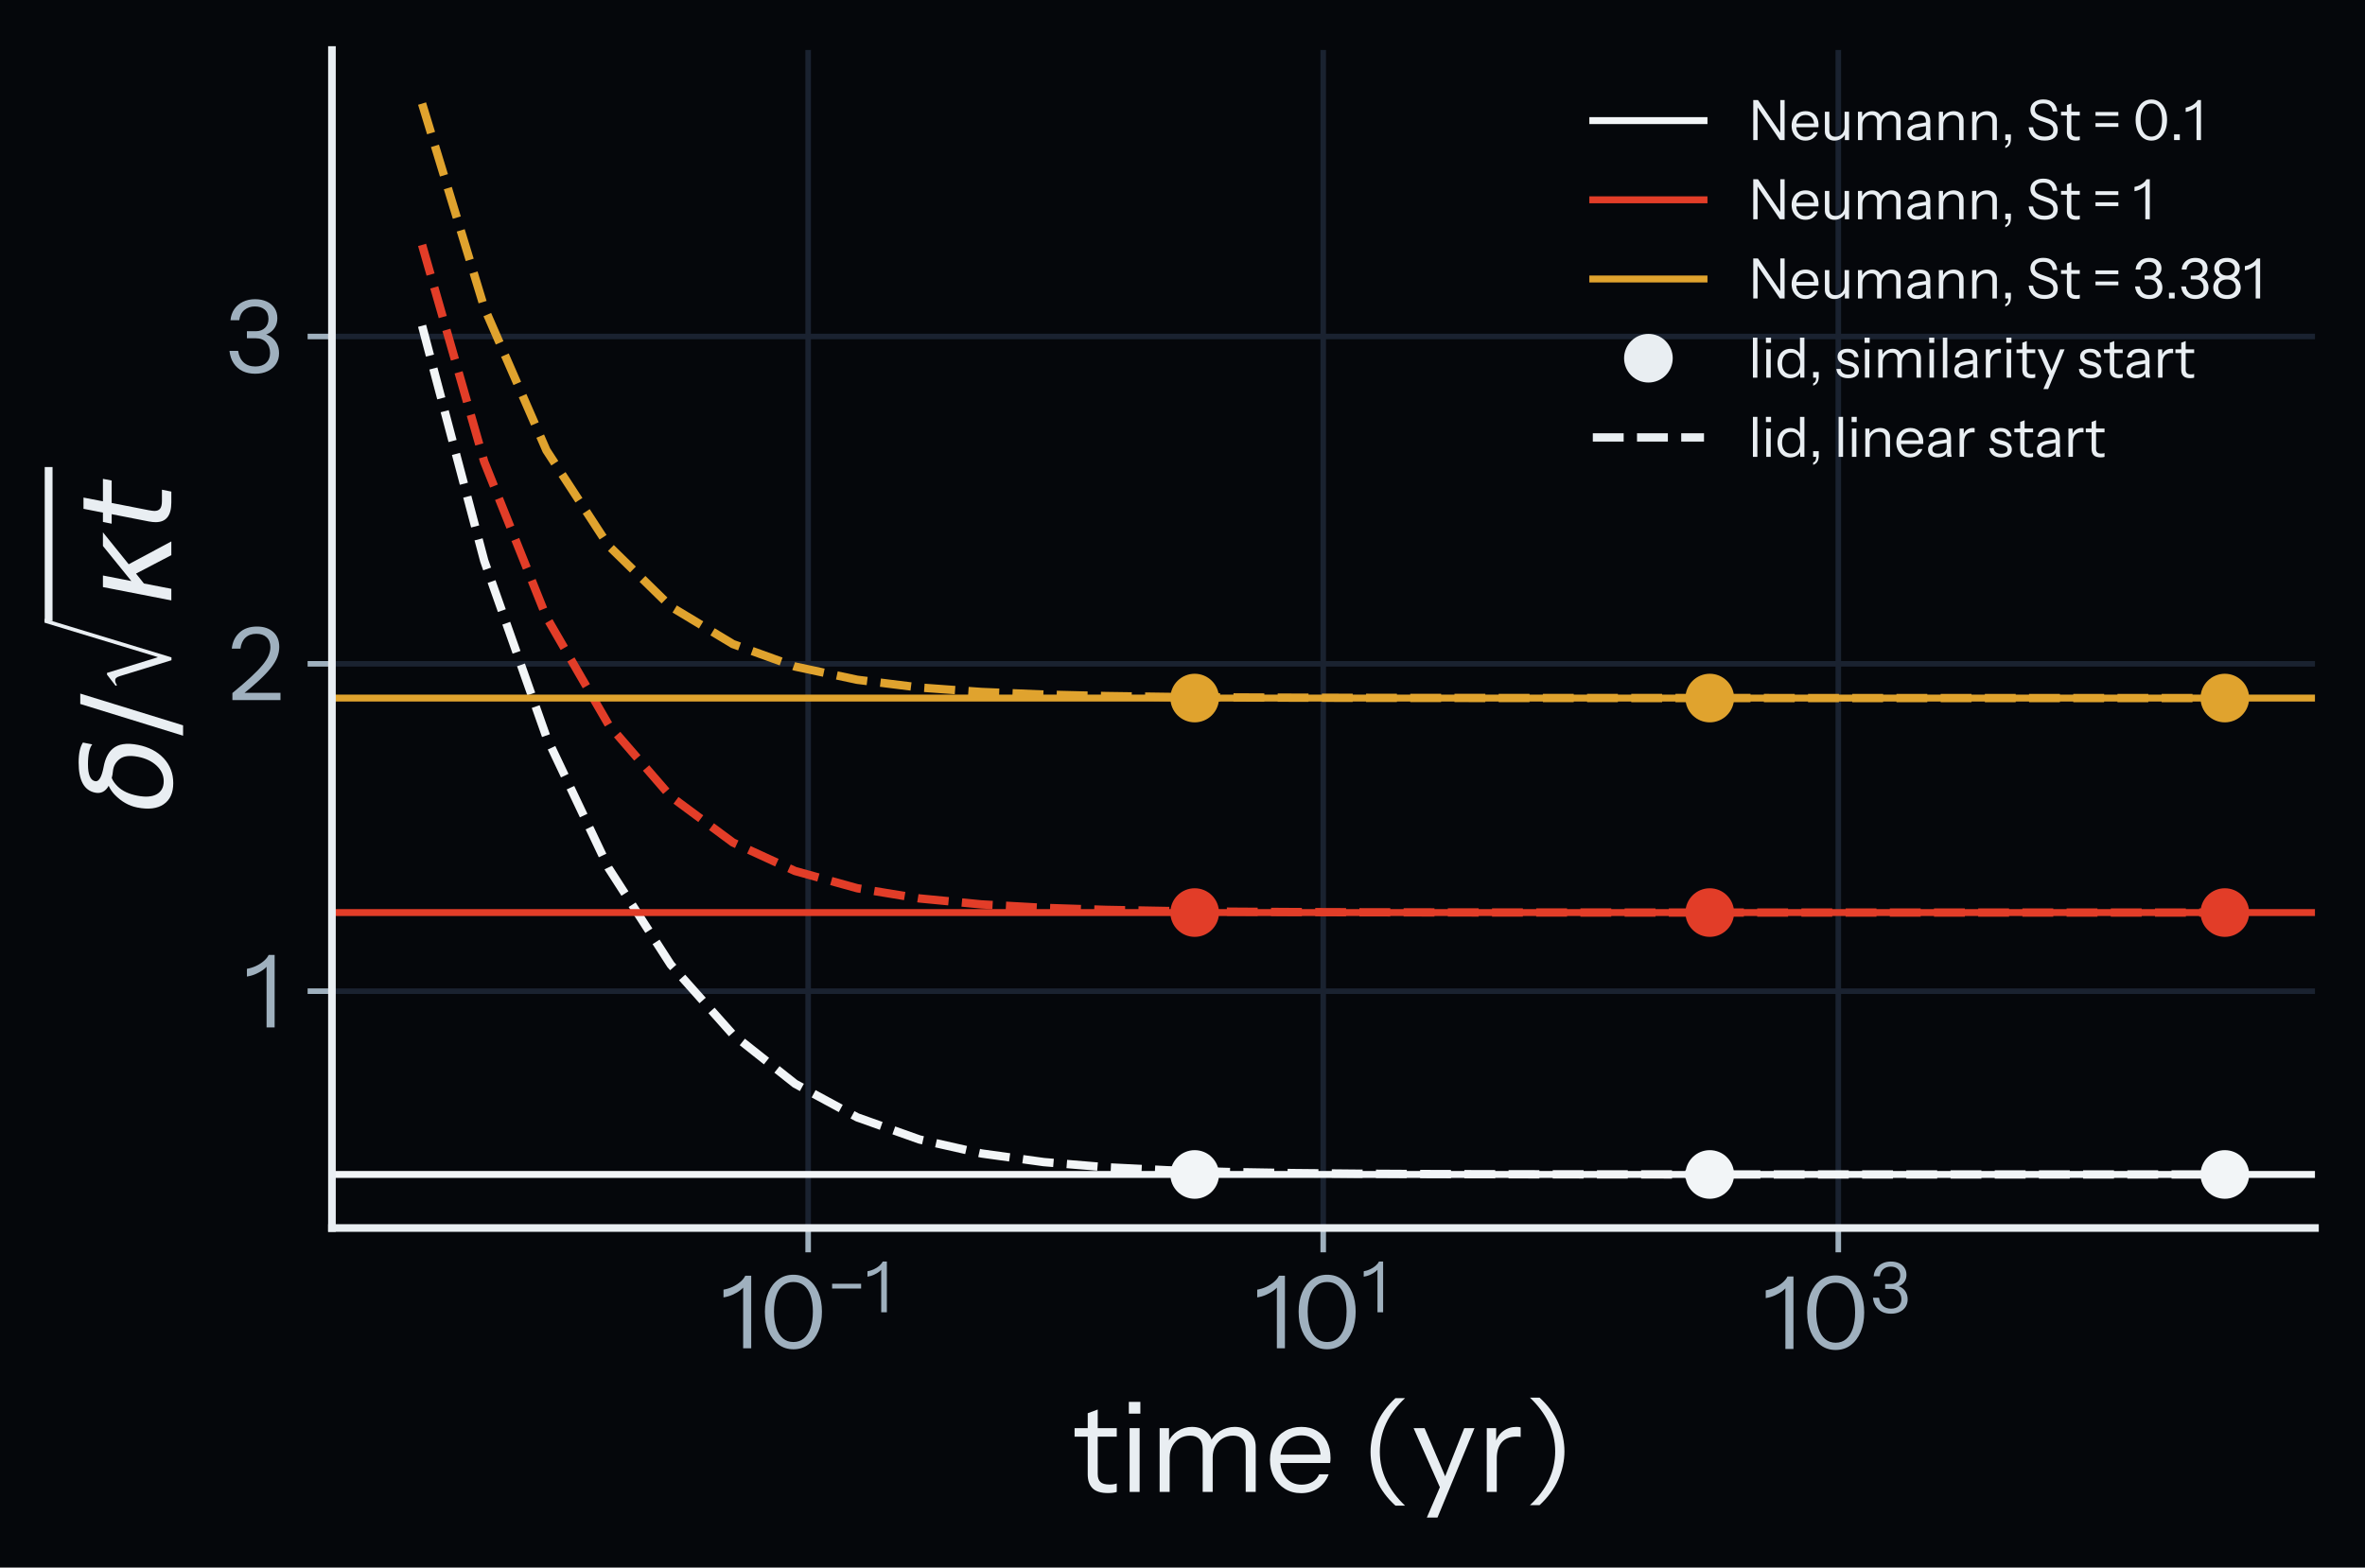
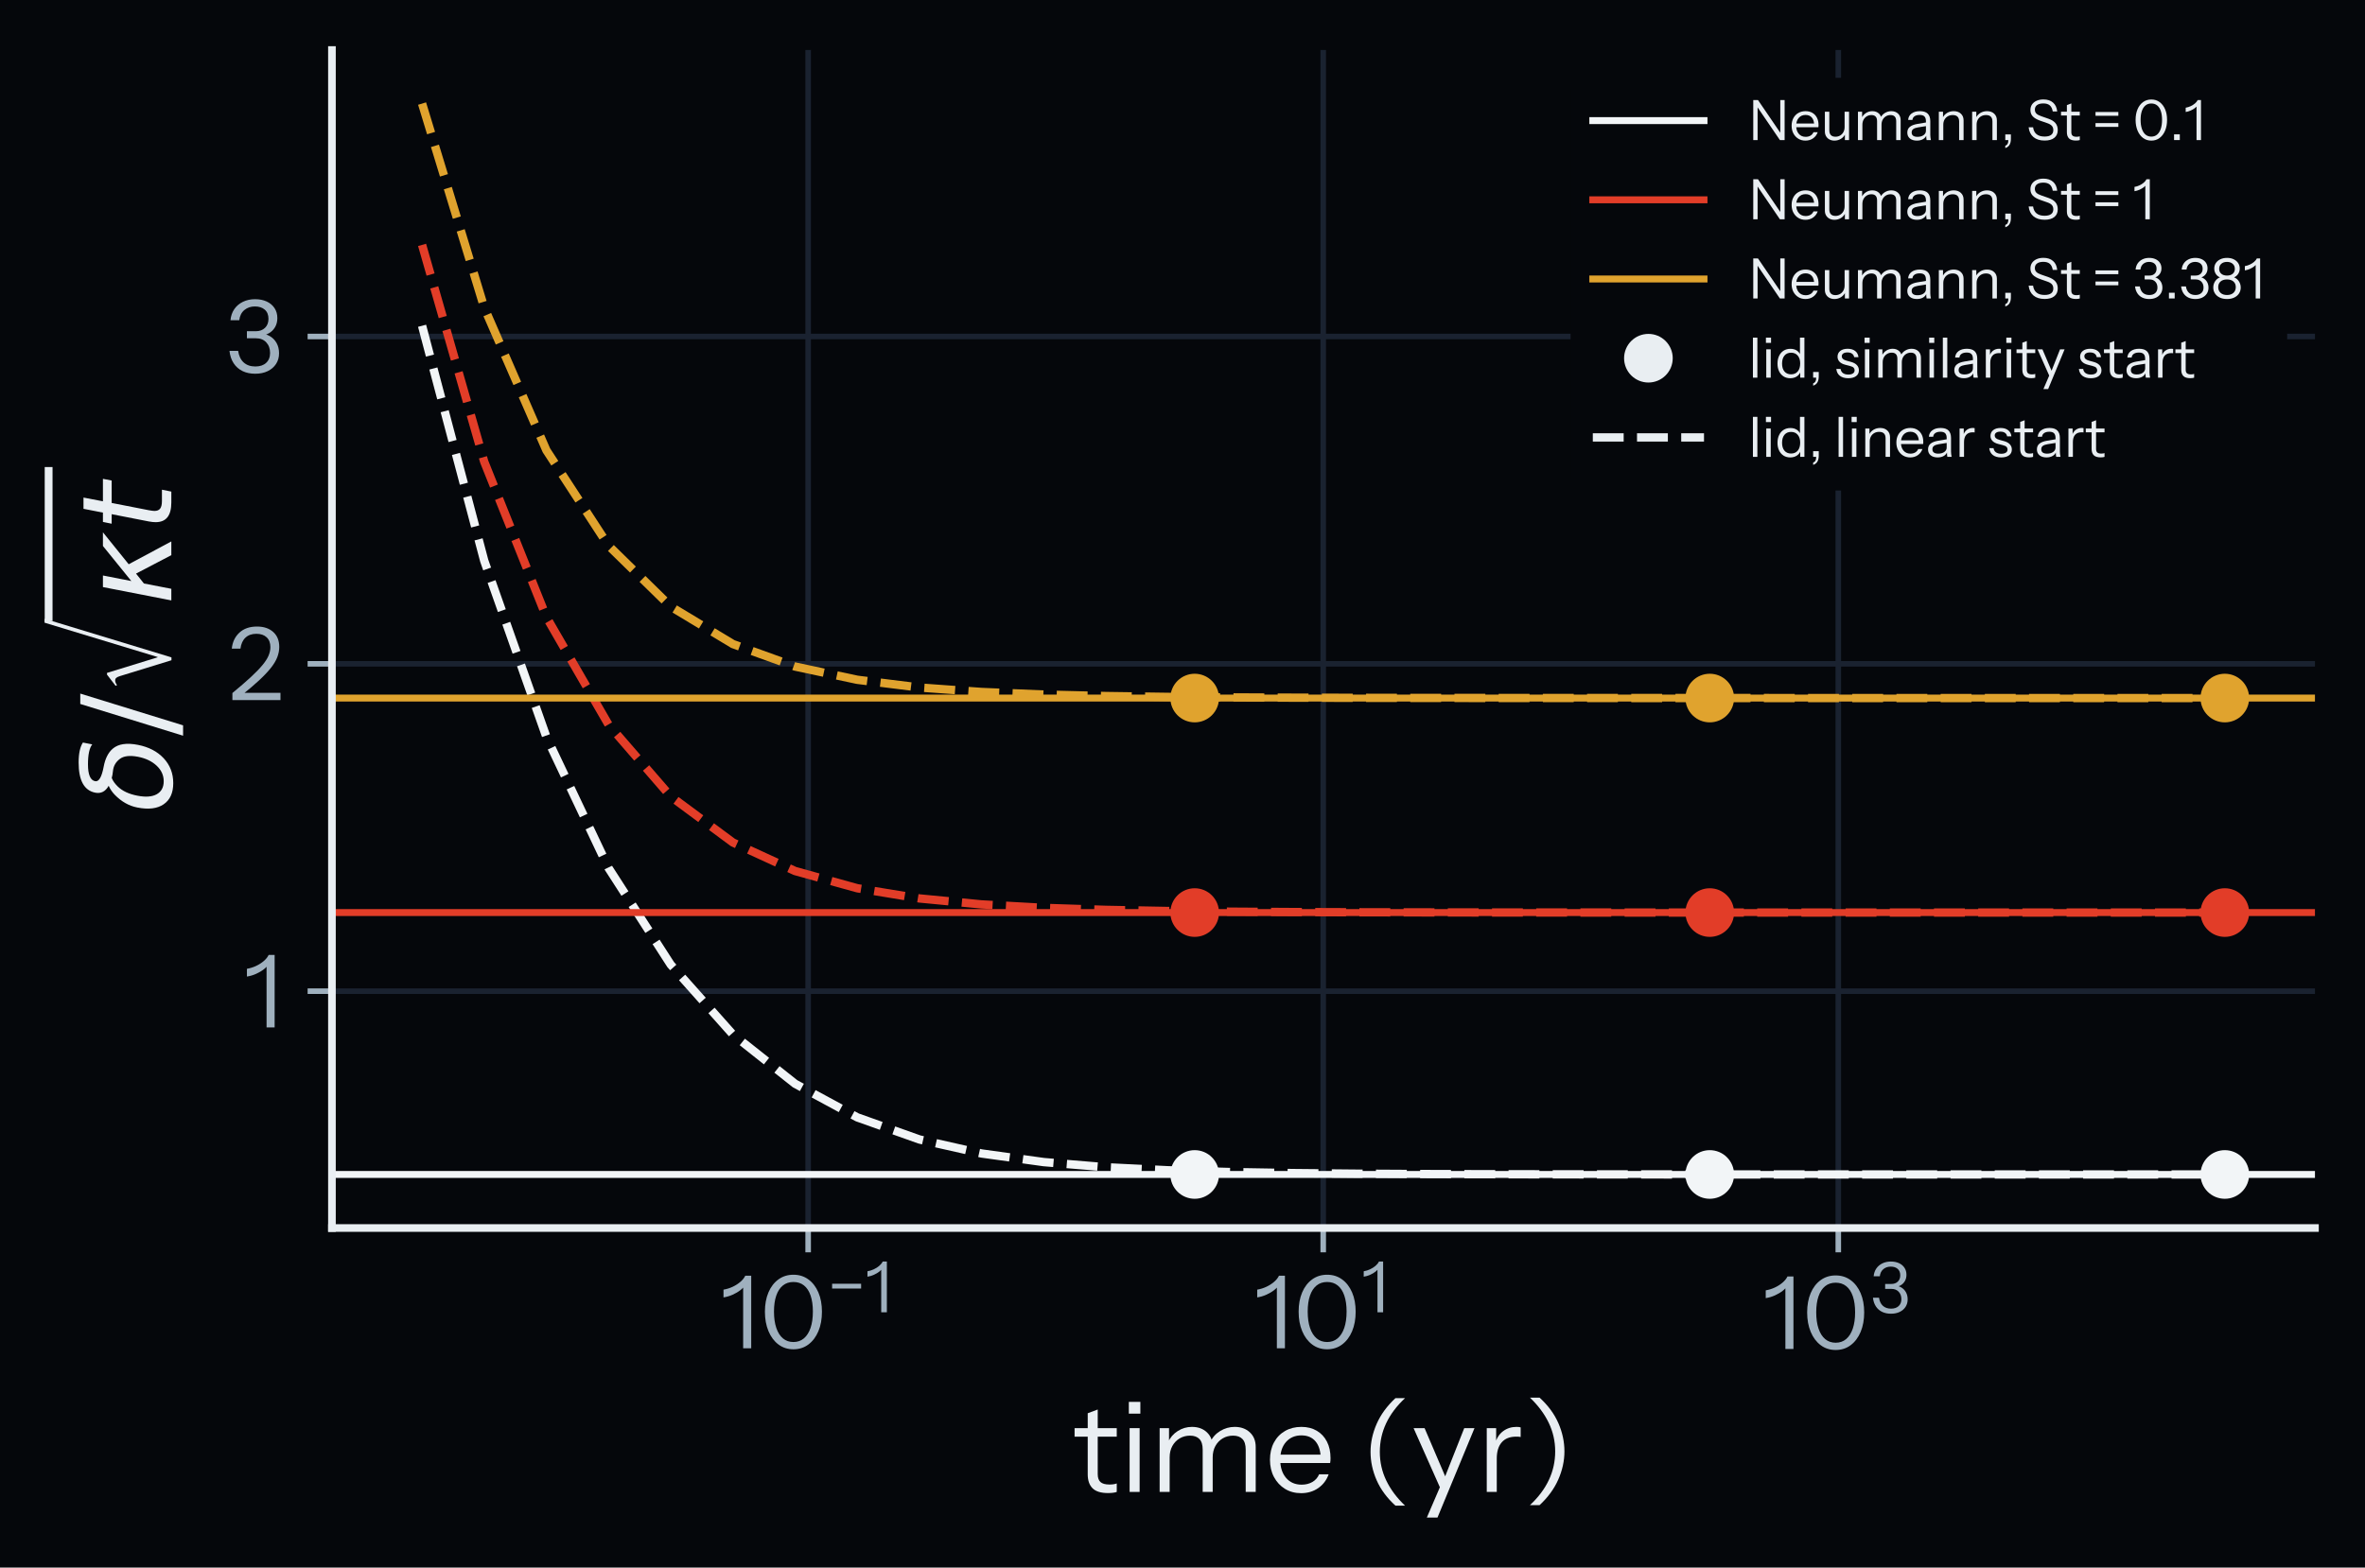
<svg xmlns="http://www.w3.org/2000/svg" xmlns:xlink="http://www.w3.org/1999/xlink" width="340.309pt" height="225.632pt" viewBox="0 0 340.309 225.632" version="1.1">
  <defs>
    <style type="text/css">*{stroke-linejoin: round; stroke-linecap: butt}</style>
  </defs>
  <g id="figure_1">
    <g id="patch_1">
      <path d="M 0 225.632  L 340.309 225.632  L 340.309 0  L 0 0  z " style="fill: #05070b" />
    </g>
    <g id="axes_1">
      <g id="patch_2">
        <path d="M 47.764 176.756  L 333.109 176.756  L 333.109 7.2  L 47.764 7.2  z " style="fill: #05070b" />
      </g>
      <g id="matplotlib.axis_1">
        <g id="xtick_1">
          <g id="line2d_1">
            <path d="M 116.288 176.756  L 116.288 7.2  " clip-path="url(#p8a43dfbdf0)" style="fill: none; stroke: #1a2230; stroke-width: 0.8; stroke-linecap: square" />
          </g>
          <g id="line2d_2">
            <defs>
              <path id="m2e974000b8" d="M 0 0  L 0 3.5  " style="stroke: #9fb0be; stroke-width: 0.8" />
            </defs>
            <g>
              <use xlink:href="#m2e974000b8" x="116.288" y="176.756" style="fill: #9fb0be; stroke: #9fb0be; stroke-width: 0.8" />
            </g>
          </g>
          <g id="text_1">
            <g style="fill: #9fb0be" transform="translate(103.6727 194.1964) scale(0.145 -0.145)">
              <defs>
                <path id="InstrumentSans-Regular-31" d="M 1440 0  L 1440 4083  L 1574 4051  Q 1498 3878 1280 3705  Q 1062 3533 777 3405  Q 493 3277 192 3232  L 192 3725  Q 493 3776 768 3904  Q 1043 4032 1257 4214  Q 1472 4397 1574 4608  L 1952 4608  L 1952 0  L 1440 0  z " transform="scale(0.015625)" />
                <path id="InstrumentSans-Regular-30" d="M 2131 -64  Q 1587 -64 1180 240  Q 774 544 547 1085  Q 320 1626 320 2323  Q 320 3021 544 3549  Q 768 4077 1177 4374  Q 1587 4672 2131 4672  Q 2675 4672 3081 4374  Q 3488 4077 3715 3549  Q 3942 3021 3942 2323  Q 3942 1619 3715 1081  Q 3488 544 3081 240  Q 2675 -64 2131 -64  z M 2131 397  Q 2522 397 2797 630  Q 3072 864 3219 1296  Q 3366 1728 3366 2330  Q 3366 2925 3222 3347  Q 3078 3770 2803 3990  Q 2528 4211 2131 4211  Q 1734 4211 1459 3987  Q 1184 3763 1040 3344  Q 896 2925 896 2330  Q 896 1728 1043 1293  Q 1190 858 1465 627  Q 1741 397 2131 397  z " transform="scale(0.015625)" />
                <path id="InstrumentSans-Regular-2212" d="M 384 2157  L 384 2592  L 3014 2592  L 3014 2157  L 384 2157  z " transform="scale(0.015625)" />
              </defs>
              <use xlink:href="#InstrumentSans-Regular-31" transform="translate(0 0.9)" />
              <use xlink:href="#InstrumentSans-Regular-30" transform="translate(39.09999 0.9)" />
              <use xlink:href="#InstrumentSans-Regular-2212" transform="translate(106.5925 36.6) scale(0.7)" />
              <use xlink:href="#InstrumentSans-Regular-31" transform="translate(143.7625 36.6) scale(0.7)" />
            </g>
          </g>
        </g>
        <g id="xtick_2">
          <g id="line2d_3">
            <path d="M 190.403 176.756  L 190.403 7.2  " clip-path="url(#p8a43dfbdf0)" style="fill: none; stroke: #1a2230; stroke-width: 0.8; stroke-linecap: square" />
          </g>
          <g id="line2d_4">
            <g>
              <use xlink:href="#m2e974000b8" x="190.403" y="176.756" style="fill: #9fb0be; stroke: #9fb0be; stroke-width: 0.8" />
            </g>
          </g>
          <g id="text_2">
            <g style="fill: #9fb0be" transform="translate(180.4709 194.1964) scale(0.145 -0.145)">
              <use xlink:href="#InstrumentSans-Regular-31" transform="translate(0 0.9)" />
              <use xlink:href="#InstrumentSans-Regular-30" transform="translate(39.09999 0.9)" />
              <use xlink:href="#InstrumentSans-Regular-31" transform="translate(106.5925 36.6) scale(0.7)" />
            </g>
          </g>
        </g>
        <g id="xtick_3">
          <g id="line2d_5">
            <path d="M 264.519 176.756  L 264.519 7.2  " clip-path="url(#p8a43dfbdf0)" style="fill: none; stroke: #1a2230; stroke-width: 0.8; stroke-linecap: square" />
          </g>
          <g id="line2d_6">
            <g>
              <use xlink:href="#m2e974000b8" x="264.519" y="176.756" style="fill: #9fb0be; stroke: #9fb0be; stroke-width: 0.8" />
            </g>
          </g>
          <g id="text_3">
            <g style="fill: #9fb0be" transform="translate(253.6441 194.1964) scale(0.145 -0.145)">
              <defs>
                <path id="InstrumentSans-Regular-33" d="M 1894 -64  Q 1434 -64 1085 105  Q 736 275 521 601  Q 307 928 256 1389  L 806 1389  Q 877 909 1158 653  Q 1440 397 1901 397  Q 2336 397 2585 627  Q 2835 858 2835 1254  Q 2835 1670 2592 1929  Q 2349 2189 1939 2189  L 1363 2189  L 1363 2637  L 1920 2637  Q 2291 2637 2512 2851  Q 2733 3066 2733 3424  Q 2733 3802 2499 4006  Q 2266 4211 1869 4211  Q 1478 4211 1203 3984  Q 928 3757 877 3334  L 320 3334  Q 358 3744 563 4041  Q 768 4339 1110 4505  Q 1453 4672 1882 4672  Q 2298 4672 2618 4525  Q 2938 4378 3117 4106  Q 3296 3834 3296 3469  Q 3296 3142 3149 2892  Q 3002 2643 2749 2502  Q 2496 2362 2170 2362  L 2131 2496  Q 2522 2496 2806 2333  Q 3091 2170 3248 1888  Q 3405 1606 3405 1235  Q 3405 851 3213 556  Q 3021 262 2681 99  Q 2342 -64 1894 -64  z " transform="scale(0.015625)" />
              </defs>
              <use xlink:href="#InstrumentSans-Regular-31" transform="translate(0 0.2)" />
              <use xlink:href="#InstrumentSans-Regular-30" transform="translate(39.09999 0.2)" />
              <use xlink:href="#InstrumentSans-Regular-33" transform="translate(106.5925 35.9) scale(0.7)" />
            </g>
          </g>
        </g>
        <g id="text_4">
          <g style="fill: #e9eef2" transform="translate(154.3199 214.742) scale(0.18 -0.18)">
            <defs>
              <path id="InstrumentSans-Regular-74" d="M 1818 -58  Q 1274 -58 1027 188  Q 781 435 781 902  L 781 4026  L 1293 4218  L 1293 909  Q 1293 634 1433 506  Q 1574 378 1894 378  Q 2022 378 2115 394  Q 2208 410 2266 435  L 2266 0  Q 2202 -26 2083 -42  Q 1965 -58 1818 -58  z M 109 2829  L 109 3264  L 2266 3264  L 2266 2829  L 109 2829  z " transform="scale(0.015625)" />
              <path id="InstrumentSans-Regular-69" d="M 512 0  L 512 3264  L 1024 3264  L 1024 0  L 512 0  z M 472 4006  L 472 4608  L 1061 4608  L 1061 4006  L 472 4006  z " transform="scale(0.015625)" />
              <path id="InstrumentSans-Regular-6d" d="M 512 0  L 512 3264  L 992 3264  L 992 2496  L 1024 2496  L 1024 0  L 512 0  z M 2714 0  L 2714 2163  Q 2714 2534 2547 2707  Q 2381 2880 2067 2880  Q 1773 2880 1536 2739  Q 1299 2598 1161 2348  Q 1024 2099 1024 1766  L 941 2541  Q 1107 2906 1440 3117  Q 1773 3328 2163 3328  Q 2637 3328 2931 3049  Q 3226 2771 3226 2298  L 3226 0  L 2714 0  z M 4915 0  L 4915 2163  Q 4915 2534 4748 2707  Q 4582 2880 4269 2880  Q 3974 2880 3737 2739  Q 3501 2598 3363 2348  Q 3226 2099 3226 1766  L 3098 2541  Q 3264 2906 3609 3117  Q 3955 3328 4352 3328  Q 4826 3328 5126 3049  Q 5427 2771 5427 2298  L 5427 0  L 4915 0  z " transform="scale(0.015625)" />
              <path id="InstrumentSans-Regular-65" d="M 1850 -64  Q 1382 -64 1024 157  Q 666 378 461 762  Q 256 1146 256 1645  Q 256 2144 457 2525  Q 659 2906 1024 3117  Q 1389 3328 1862 3328  Q 2317 3328 2653 3129  Q 2989 2931 3171 2572  Q 3354 2214 3354 1728  Q 3354 1664 3350 1606  Q 3347 1549 3334 1478  L 640 1478  L 640 1907  L 3021 1907  L 2854 1670  Q 2854 2259 2595 2576  Q 2336 2893 1862 2893  Q 1376 2893 1078 2557  Q 781 2221 781 1651  Q 781 1069 1078 720  Q 1376 371 1875 371  Q 2189 371 2425 508  Q 2662 646 2771 902  L 3258 902  Q 3098 454 2723 195  Q 2349 -64 1850 -64  z " transform="scale(0.015625)" />
              <path id="InstrumentSans-Regular-20" transform="scale(0.015625)" />
              <path id="InstrumentSans-Regular-28" d="M 1786 -704  Q 1133 -109 822 601  Q 512 1312 512 2048  Q 512 2771 825 3484  Q 1139 4198 1786 4800  L 2278 4800  Q 1632 4198 1309 3510  Q 986 2822 986 2048  Q 986 1267 1318 579  Q 1651 -109 2278 -704  L 1786 -704  z " transform="scale(0.015625)" />
              <path id="InstrumentSans-Regular-79" d="M 794 -1312  L 1523 384  L 1638 563  L 2707 3264  L 3232 3264  L 1338 -1312  L 794 -1312  z M 1581 -32  L 115 3264  L 678 3264  L 1939 314  L 1581 -32  z " transform="scale(0.015625)" />
              <path id="InstrumentSans-Regular-72" d="M 512 0  L 512 3264  L 992 3264  L 992 2432  L 1024 2432  L 1024 0  L 512 0  z M 1024 1702  L 941 2477  Q 1056 2893 1350 3110  Q 1645 3328 2029 3328  Q 2189 3328 2246 3302  L 2246 2810  Q 2214 2822 2156 2825  Q 2099 2829 2016 2829  Q 1530 2829 1277 2537  Q 1024 2246 1024 1702  z " transform="scale(0.015625)" />
              <path id="InstrumentSans-Regular-29" d="M 813 4826  Q 1466 4230 1776 3520  Q 2086 2810 2086 2074  Q 2086 1350 1772 636  Q 1459 -77 813 -678  L 320 -678  Q 966 -77 1289 611  Q 1613 1299 1613 2074  Q 1613 2854 1280 3542  Q 947 4230 320 4826  L 813 4826  z " transform="scale(0.015625)" />
            </defs>
            <use xlink:href="#InstrumentSans-Regular-74" />
            <use xlink:href="#InstrumentSans-Regular-69" transform="translate(37.7 0)" />
            <use xlink:href="#InstrumentSans-Regular-6d" transform="translate(61.69998 0)" />
            <use xlink:href="#InstrumentSans-Regular-65" transform="translate(153.9 0)" />
            <use xlink:href="#InstrumentSans-Regular-20" transform="translate(210.3 0)" />
            <use xlink:href="#InstrumentSans-Regular-28" transform="translate(230.2999 0)" />
            <use xlink:href="#InstrumentSans-Regular-79" transform="translate(270.8999 0)" />
            <use xlink:href="#InstrumentSans-Regular-72" transform="translate(323.1999 0)" />
            <use xlink:href="#InstrumentSans-Regular-29" transform="translate(360.6999 0)" />
          </g>
        </g>
      </g>
      <g id="matplotlib.axis_2">
        <g id="ytick_1">
          <g id="line2d_7">
            <path d="M 47.764 142.665  L 333.109 142.665  " clip-path="url(#p8a43dfbdf0)" style="fill: none; stroke: #1a2230; stroke-width: 0.8; stroke-linecap: square" />
          </g>
          <g id="line2d_8">
            <defs>
              <path id="m2f46859ac6" d="M 0 0  L -3.5 0  " style="stroke: #9fb0be; stroke-width: 0.8" />
            </defs>
            <g>
              <use xlink:href="#m2f46859ac6" x="47.764" y="142.665" style="fill: #9fb0be; stroke: #9fb0be; stroke-width: 0.8" />
            </g>
          </g>
          <g id="text_5">
            <g style="fill: #9fb0be" transform="translate(35.09531 147.8848) scale(0.145 -0.145)">
              <use xlink:href="#InstrumentSans-Regular-31" />
            </g>
          </g>
        </g>
        <g id="ytick_2">
          <g id="line2d_9">
            <path d="M 47.764 95.547  L 333.109 95.547  " clip-path="url(#p8a43dfbdf0)" style="fill: none; stroke: #1a2230; stroke-width: 0.8; stroke-linecap: square" />
          </g>
          <g id="line2d_10">
            <g>
              <use xlink:href="#m2f46859ac6" x="47.764" y="95.547" style="fill: #9fb0be; stroke: #9fb0be; stroke-width: 0.8" />
            </g>
          </g>
          <g id="text_6">
            <g style="fill: #9fb0be" transform="translate(32.86141 100.7671) scale(0.145 -0.145)">
              <defs>
                <path id="InstrumentSans-Regular-32" d="M 256 0  L 256 448  Q 947 1018 1411 1446  Q 1875 1875 2153 2208  Q 2432 2541 2550 2819  Q 2669 3098 2669 3366  Q 2669 3763 2432 3987  Q 2195 4211 1779 4211  Q 1350 4211 1088 3968  Q 826 3725 768 3270  L 218 3270  Q 282 3898 701 4285  Q 1120 4672 1818 4672  Q 2464 4672 2848 4326  Q 3232 3981 3232 3379  Q 3232 3053 3107 2726  Q 2982 2400 2697 2041  Q 2413 1683 1949 1251  Q 1485 819 800 275  L 678 461  L 3309 461  L 3309 0  L 256 0  z " transform="scale(0.015625)" />
              </defs>
              <use xlink:href="#InstrumentSans-Regular-32" />
            </g>
          </g>
        </g>
        <g id="ytick_3">
          <g id="line2d_11">
            <path d="M 47.764 48.429  L 333.109 48.429  " clip-path="url(#p8a43dfbdf0)" style="fill: none; stroke: #1a2230; stroke-width: 0.8; stroke-linecap: square" />
          </g>
          <g id="line2d_12">
            <g>
              <use xlink:href="#m2f46859ac6" x="47.764" y="48.429" style="fill: #9fb0be; stroke: #9fb0be; stroke-width: 0.8" />
            </g>
          </g>
          <g id="text_7">
            <g style="fill: #9fb0be" transform="translate(32.44 53.64931) scale(0.145 -0.145)">
              <use xlink:href="#InstrumentSans-Regular-33" />
            </g>
          </g>
        </g>
        <g id="text_8">
          <g style="fill: #e9eef2" transform="translate(24.75 116.9082) rotate(-90) scale(0.18 -0.18)">
            <defs>
              <path id="DejaVuSans-Oblique-3b4" d="M 3472 4053  Q 3197 4272 2450 4272  Q 1659 4272 1588 3906  Q 1531 3619 2328 3469  Q 2953 3353 3253 3003  Q 3616 2581 3447 1716  Q 3284 888 2763 400  Q 2238 -91 1488 -91  Q 741 -91 406 400  Q 72 888 241 1747  Q 363 2384 891 2900  Q 1097 3100 1353 3213  Q 913 3459 1000 3900  Q 1166 4750 2544 4750  Q 3234 4750 3566 4531  L 3472 4053  z M 1753 3056  Q 1525 2966 1306 2738  Q 969 2384 847 1747  Q 722 1113 919 756  Q 1119 397 1584 397  Q 2044 397 2381 759  Q 2722 1122 2838 1716  Q 2956 2338 2731 2638  Q 2491 2959 2103 2994  Q 1906 3013 1753 3056  z " transform="scale(0.015625)" />
              <path id="DejaVuSans-2f" d="M 1625 4666  L 2156 4666  L 531 -594  L 0 -594  L 1625 4666  z " transform="scale(0.015625)" />
              <path id="STIXSizeOneSym-Regular-221a" d="M 6970 9933  L 3373 -1888  L 3104 -1888  L 1626 2918  Q 1555 3149 1465 3251  Q 1376 3354 1229 3354  Q 1011 3354 794 3181  L 717 3309  L 1766 4115  L 1926 4115  L 3379 -602  L 3405 -602  L 6605 9933  L 6970 9933  z " transform="scale(0.015625)" />
              <path id="DejaVuSans-Oblique-3ba" d="M 938 3500  L 1531 3500  L 1247 2047  L 3041 3500  L 3741 3500  L 2106 2181  L 3275 0  L 2572 0  L 1628 1806  L 1122 1403  L 850 0  L 256 0  L 938 3500  z " transform="scale(0.015625)" />
              <path id="DejaVuSans-Oblique-74" d="M 2706 3500  L 2619 3053  L 1472 3053  L 1100 1153  Q 1081 1047 1072 975  Q 1063 903 1063 863  Q 1063 663 1183 572  Q 1303 481 1569 481  L 2150 481  L 2053 0  L 1503 0  Q 991 0 739 200  Q 488 400 488 806  Q 488 878 497 964  Q 506 1050 525 1153  L 897 3053  L 409 3053  L 500 3500  L 978 3500  L 1172 4494  L 1747 4494  L 1556 3500  L 2706 3500  z " transform="scale(0.015625)" />
            </defs>
            <use xlink:href="#DejaVuSans-Oblique-3b4" transform="translate(0 0.421875)" />
            <use xlink:href="#DejaVuSans-2f" transform="translate(61.18164 0.421875)" />
            <use xlink:href="#STIXSizeOneSym-Regular-221a" transform="translate(94.87305 16.64062) scale(0.549361)" />
            <use xlink:href="#DejaVuSans-Oblique-3ba" transform="translate(165.3759 0.53125)" />
            <use xlink:href="#DejaVuSans-Oblique-74" transform="translate(224.3114 0.53125)" />
            <path d="M 152.876 95.5  L 152.876 101.75  L 276.02 101.75  L 276.02 95.5  L 152.876 95.5  z " />
          </g>
        </g>
      </g>
      <g id="line2d_13">
        <path d="M 47.764 169.049  L 333.109 169.049  " clip-path="url(#p8a43dfbdf0)" style="fill: none; stroke: #f2f5f7; stroke-linecap: square" />
      </g>
      <g id="line2d_14">
        <defs>
          <path id="m5a494b40e6" d="M 0 3  C 0.796 3 1.559 2.684 2.121 2.121  C 2.684 1.559 3 0.796 3 0  C 3 -0.796 2.684 -1.559 2.121 -2.121  C 1.559 -2.684 0.796 -3 0 -3  C -0.796 -3 -1.559 -2.684 -2.121 -2.121  C -2.684 -1.559 -3 -0.796 -3 0  C -3 0.796 -2.684 1.559 -2.121 2.121  C -1.559 2.684 -0.796 3 0 3  z " style="stroke: #f2f5f7" />
        </defs>
        <g clip-path="url(#p8a43dfbdf0)">
          <use xlink:href="#m5a494b40e6" x="171.908" y="169.049" style="fill: #f2f5f7; stroke: #f2f5f7" />
          <use xlink:href="#m5a494b40e6" x="246.023" y="169.049" style="fill: #f2f5f7; stroke: #f2f5f7" />
          <use xlink:href="#m5a494b40e6" x="320.139" y="169.049" style="fill: #f2f5f7; stroke: #f2f5f7" />
        </g>
      </g>
      <g id="line2d_15">
        <path d="M 60.734 46.89  L 69.679 80.712  L 78.624 106.071  L 87.569 124.952  L 96.514 138.849  L 105.459 148.9  L 114.404 155.989  L 123.349 160.828  L 132.294 164.011  L 141.239 166.028  L 150.184 167.267  L 159.129 168.009  L 168.074 168.446  L 177.019 168.701  L 185.964 168.849  L 194.909 168.934  L 203.854 168.983  L 212.799 169.011  L 221.744 169.027  L 230.689 169.037  L 239.634 169.042  L 248.579 169.045  L 257.524 169.047  L 266.469 169.048  L 275.414 169.048  L 284.359 169.049  L 293.304 169.049  L 302.249 169.049  L 311.194 169.049  L 320.139 169.049  " clip-path="url(#p8a43dfbdf0)" style="fill: none; stroke-dasharray: 4.44,1.92; stroke-dashoffset: 0; stroke: #f2f5f7; stroke-width: 1.2" />
      </g>
      <g id="line2d_16">
        <path d="M 47.764 131.351  L 333.109 131.351  " clip-path="url(#p8a43dfbdf0)" style="fill: none; stroke: #e23d28; stroke-linecap: square" />
      </g>
      <g id="line2d_17">
        <defs>
          <path id="mc9ab86da1f" d="M 0 3  C 0.796 3 1.559 2.684 2.121 2.121  C 2.684 1.559 3 0.796 3 0  C 3 -0.796 2.684 -1.559 2.121 -2.121  C 1.559 -2.684 0.796 -3 0 -3  C -0.796 -3 -1.559 -2.684 -2.121 -2.121  C -2.684 -1.559 -3 -0.796 -3 0  C -3 0.796 -2.684 1.559 -2.121 2.121  C -1.559 2.684 -0.796 3 0 3  z " style="stroke: #e23d28" />
        </defs>
        <g clip-path="url(#p8a43dfbdf0)">
          <use xlink:href="#mc9ab86da1f" x="171.908" y="131.351" style="fill: #e23d28; stroke: #e23d28" />
          <use xlink:href="#mc9ab86da1f" x="246.023" y="131.351" style="fill: #e23d28; stroke: #e23d28" />
          <use xlink:href="#mc9ab86da1f" x="320.139" y="131.351" style="fill: #e23d28; stroke: #e23d28" />
        </g>
      </g>
      <g id="line2d_18">
        <path d="M 60.734 35.249  L 69.679 66.466  L 78.624 88.816  L 87.569 104.308  L 96.514 114.637  L 105.459 121.263  L 114.404 125.371  L 123.349 127.85  L 132.294 129.318  L 141.239 130.176  L 150.184 130.674  L 159.129 130.962  L 168.074 131.127  L 177.019 131.222  L 185.964 131.277  L 194.909 131.308  L 203.854 131.326  L 212.799 131.337  L 221.744 131.343  L 230.689 131.346  L 239.634 131.348  L 248.579 131.349  L 257.524 131.35  L 266.469 131.35  L 275.414 131.35  L 284.359 131.351  L 293.304 131.351  L 302.249 131.351  L 311.194 131.351  L 320.139 131.351  " clip-path="url(#p8a43dfbdf0)" style="fill: none; stroke-dasharray: 4.44,1.92; stroke-dashoffset: 0; stroke: #e23d28; stroke-width: 1.2" />
      </g>
      <g id="line2d_19">
        <path d="M 47.764 100.475  L 333.109 100.475  " clip-path="url(#p8a43dfbdf0)" style="fill: none; stroke: #e0a32e; stroke-linecap: square" />
      </g>
      <g id="line2d_20">
        <defs>
          <path id="mac1a520c7a" d="M 0 3  C 0.796 3 1.559 2.684 2.121 2.121  C 2.684 1.559 3 0.796 3 0  C 3 -0.796 2.684 -1.559 2.121 -2.121  C 1.559 -2.684 0.796 -3 0 -3  C -0.796 -3 -1.559 -2.684 -2.121 -2.121  C -2.684 -1.559 -3 -0.796 -3 0  C -3 0.796 -2.684 1.559 -2.121 2.121  C -1.559 2.684 -0.796 3 0 3  z " style="stroke: #e0a32e" />
        </defs>
        <g clip-path="url(#p8a43dfbdf0)">
          <use xlink:href="#mac1a520c7a" x="171.908" y="100.475" style="fill: #e0a32e; stroke: #e0a32e" />
          <use xlink:href="#mac1a520c7a" x="246.023" y="100.475" style="fill: #e0a32e; stroke: #e0a32e" />
          <use xlink:href="#mac1a520c7a" x="320.139" y="100.475" style="fill: #e0a32e; stroke: #e0a32e" />
        </g>
      </g>
      <g id="line2d_21">
        <path d="M 60.734 14.907  L 69.679 44.273  L 78.624 64.817  L 87.569 78.547  L 96.514 87.311  L 105.459 92.704  L 114.404 95.939  L 123.349 97.845  L 132.294 98.957  L 141.239 99.601  L 150.184 99.972  L 159.129 100.186  L 168.074 100.309  L 177.019 100.38  L 185.964 100.42  L 194.909 100.443  L 203.854 100.457  L 212.799 100.464  L 221.744 100.469  L 230.689 100.471  L 239.634 100.473  L 248.579 100.473  L 257.524 100.474  L 266.469 100.474  L 275.414 100.474  L 284.359 100.474  L 293.304 100.474  L 302.249 100.474  L 311.194 100.475  L 320.139 100.475  " clip-path="url(#p8a43dfbdf0)" style="fill: none; stroke-dasharray: 4.44,1.92; stroke-dashoffset: 0; stroke: #e0a32e; stroke-width: 1.2" />
      </g>
      <g id="line2d_22" />
      <g id="line2d_23" />
      <g id="patch_3">
        <path d="M 47.764 176.756  L 47.764 7.2  " style="fill: none; stroke: #e9eef2; stroke-width: 1.1; stroke-linejoin: miter; stroke-linecap: square" />
      </g>
      <g id="patch_4">
        <path d="M 47.764 176.756  L 333.109 176.756  " style="fill: none; stroke: #e9eef2; stroke-width: 1.1; stroke-linejoin: miter; stroke-linecap: square" />
      </g>
      <g id="legend_1">
+         <g id="patch_5">
+           <path d="M 227.596 70.6  L 327.509 70.6  Q 329.109 70.6 329.109 69  L 329.109 12.8  Q 329.109 11.2 327.509 11.2  L 227.596 11.2  Q 225.996 11.2 225.996 12.8  L 225.996 69  Q 225.996 70.6 227.596 70.6  z " style="fill: #05070b" />
+         </g>
        <g id="line2d_24">
          <path d="M 229.196 17.36  L 237.196 17.36  L 245.196 17.36  " style="fill: none; stroke: #f2f5f7; stroke-linecap: square" />
        </g>
        <g id="text_9">
          <g style="fill: #e9eef2" transform="translate(251.5956 20.16) scale(0.08 -0.08)">
            <defs>
              <path id="InstrumentSans-Regular-4e" d="M 550 0  L 550 4608  L 1094 4608  L 3738 730  L 3661 717  L 3661 4608  L 4160 4608  L 4160 0  L 3616 0  L 973 3878  L 1050 3891  L 1050 0  L 550 0  z " transform="scale(0.015625)" />
              <path id="InstrumentSans-Regular-75" d="M 1574 -64  Q 1254 -64 1004 67  Q 755 198 614 438  Q 474 678 474 992  L 474 3264  L 986 3264  L 986 1126  Q 986 755 1168 569  Q 1350 384 1690 384  Q 1997 384 2233 525  Q 2470 666 2608 918  Q 2746 1171 2746 1498  L 2829 723  Q 2669 358 2329 147  Q 1990 -64 1574 -64  z M 2778 0  L 2778 768  L 2746 768  L 2746 3264  L 3258 3264  L 3258 0  L 2778 0  z " transform="scale(0.015625)" />
              <path id="InstrumentSans-Regular-61" d="M 2515 0  Q 2490 109 2480 249  Q 2470 390 2470 608  L 2438 608  L 2438 2170  Q 2438 2541 2268 2717  Q 2099 2893 1722 2893  Q 1350 2893 1129 2742  Q 909 2592 883 2317  L 390 2317  Q 422 2790 787 3059  Q 1152 3328 1741 3328  Q 2349 3328 2643 3040  Q 2938 2752 2938 2176  L 2938 608  Q 2938 467 2957 316  Q 2976 166 3008 0  L 2515 0  z M 1395 -64  Q 890 -64 592 182  Q 294 429 294 858  Q 294 1286 588 1523  Q 883 1760 1446 1856  L 2586 2048  L 2586 1626  L 1523 1459  Q 1165 1402 979 1267  Q 794 1133 794 877  Q 794 627 963 499  Q 1133 371 1466 371  Q 1894 371 2166 566  Q 2438 762 2438 1075  L 2522 621  Q 2419 294 2121 115  Q 1824 -64 1395 -64  z " transform="scale(0.015625)" />
              <path id="InstrumentSans-Regular-6e" d="M 512 0  L 512 3264  L 992 3264  L 992 2496  L 1024 2496  L 1024 0  L 512 0  z M 2848 0  L 2848 2138  Q 2848 2509 2662 2694  Q 2477 2880 2112 2880  Q 1792 2880 1545 2739  Q 1299 2598 1161 2348  Q 1024 2099 1024 1766  L 941 2541  Q 1107 2906 1449 3117  Q 1792 3328 2227 3328  Q 2739 3328 3049 3037  Q 3360 2746 3360 2272  L 3360 0  L 2848 0  z " transform="scale(0.015625)" />
              <path id="InstrumentSans-Regular-2c" d="M 493 -922  L 493 -659  Q 678 -589 761 -438  Q 845 -288 845 19  L 1043 0  L 493 0  L 493 653  L 1139 653  L 1139 134  Q 1139 -275 985 -544  Q 832 -813 493 -922  z " transform="scale(0.015625)" />
              <path id="InstrumentSans-Regular-53" d="M 2112 -58  Q 1306 -58 829 339  Q 352 736 269 1472  L 781 1472  Q 851 941 1184 672  Q 1517 403 2106 403  Q 2605 403 2857 592  Q 3110 781 3110 1146  Q 3110 1459 2937 1644  Q 2765 1830 2400 1952  L 1626 2221  Q 1037 2426 755 2717  Q 474 3008 474 3456  Q 474 3827 659 4099  Q 845 4371 1184 4524  Q 1523 4678 1971 4678  Q 2662 4678 3078 4316  Q 3494 3955 3558 3290  L 3046 3290  Q 2963 3770 2704 3994  Q 2445 4218 1958 4218  Q 1498 4218 1242 4032  Q 986 3846 986 3507  Q 986 3219 1165 3046  Q 1344 2874 1722 2746  L 2547 2458  Q 3085 2272 3353 1955  Q 3622 1638 3622 1152  Q 3622 576 3228 259  Q 2835 -58 2112 -58  z " transform="scale(0.015625)" />
              <path id="InstrumentSans-Regular-3d" d="M 384 2797  L 384 3232  L 3014 3232  L 3014 2797  L 384 2797  z M 384 1517  L 384 1952  L 3014 1952  L 3014 1517  L 384 1517  z " transform="scale(0.015625)" />
              <path id="InstrumentSans-Regular-2e" d="M 486 0  L 486 659  L 1146 659  L 1146 0  L 486 0  z " transform="scale(0.015625)" />
            </defs>
            <use xlink:href="#InstrumentSans-Regular-4e" />
            <use xlink:href="#InstrumentSans-Regular-65" transform="translate(73.59999 0)" />
            <use xlink:href="#InstrumentSans-Regular-75" transform="translate(130 0)" />
            <use xlink:href="#InstrumentSans-Regular-6d" transform="translate(188.9 0)" />
            <use xlink:href="#InstrumentSans-Regular-61" transform="translate(281.1 0)" />
            <use xlink:href="#InstrumentSans-Regular-6e" transform="translate(334.3999 0)" />
            <use xlink:href="#InstrumentSans-Regular-6e" transform="translate(394.2999 0)" />
            <use xlink:href="#InstrumentSans-Regular-2c" transform="translate(454.1999 0)" />
            <use xlink:href="#InstrumentSans-Regular-20" transform="translate(479.6999 0)" />
            <use xlink:href="#InstrumentSans-Regular-53" transform="translate(499.6999 0)" />
            <use xlink:href="#InstrumentSans-Regular-74" transform="translate(560.4999 0)" />
            <use xlink:href="#InstrumentSans-Regular-20" transform="translate(598.1999 0)" />
            <use xlink:href="#InstrumentSans-Regular-3d" transform="translate(618.1999 0)" />
            <use xlink:href="#InstrumentSans-Regular-20" transform="translate(671.2999 0)" />
            <use xlink:href="#InstrumentSans-Regular-30" transform="translate(691.2998 0)" />
            <use xlink:href="#InstrumentSans-Regular-2e" transform="translate(757.8998 0)" />
            <use xlink:href="#InstrumentSans-Regular-31" transform="translate(783.3998 0)" />
          </g>
        </g>
        <g id="line2d_25">
          <path d="M 229.196 28.76  L 237.196 28.76  L 245.196 28.76  " style="fill: none; stroke: #e23d28; stroke-linecap: square" />
        </g>
        <g id="text_10">
          <g style="fill: #e9eef2" transform="translate(251.5956 31.56) scale(0.08 -0.08)">
            <use xlink:href="#InstrumentSans-Regular-4e" />
            <use xlink:href="#InstrumentSans-Regular-65" transform="translate(73.59999 0)" />
            <use xlink:href="#InstrumentSans-Regular-75" transform="translate(130 0)" />
            <use xlink:href="#InstrumentSans-Regular-6d" transform="translate(188.9 0)" />
            <use xlink:href="#InstrumentSans-Regular-61" transform="translate(281.1 0)" />
            <use xlink:href="#InstrumentSans-Regular-6e" transform="translate(334.3999 0)" />
            <use xlink:href="#InstrumentSans-Regular-6e" transform="translate(394.2999 0)" />
            <use xlink:href="#InstrumentSans-Regular-2c" transform="translate(454.1999 0)" />
            <use xlink:href="#InstrumentSans-Regular-20" transform="translate(479.6999 0)" />
            <use xlink:href="#InstrumentSans-Regular-53" transform="translate(499.6999 0)" />
            <use xlink:href="#InstrumentSans-Regular-74" transform="translate(560.4999 0)" />
            <use xlink:href="#InstrumentSans-Regular-20" transform="translate(598.1999 0)" />
            <use xlink:href="#InstrumentSans-Regular-3d" transform="translate(618.1999 0)" />
            <use xlink:href="#InstrumentSans-Regular-20" transform="translate(671.2999 0)" />
            <use xlink:href="#InstrumentSans-Regular-31" transform="translate(691.2998 0)" />
          </g>
        </g>
        <g id="line2d_26">
          <path d="M 229.196 40.16  L 237.196 40.16  L 245.196 40.16  " style="fill: none; stroke: #e0a32e; stroke-linecap: square" />
        </g>
        <g id="text_11">
          <g style="fill: #e9eef2" transform="translate(251.5956 42.96) scale(0.08 -0.08)">
            <defs>
              <path id="InstrumentSans-Regular-38" d="M 1862 -64  Q 1376 -64 1021 109  Q 666 282 474 582  Q 282 883 282 1254  Q 282 1600 435 1881  Q 589 2163 848 2329  Q 1107 2496 1421 2496  L 1434 2362  Q 1139 2362 902 2506  Q 666 2650 531 2899  Q 397 3149 397 3450  Q 397 3808 582 4083  Q 768 4358 1101 4515  Q 1434 4672 1869 4672  Q 2304 4672 2630 4515  Q 2957 4358 3142 4083  Q 3328 3808 3328 3456  Q 3328 3149 3193 2902  Q 3059 2656 2822 2509  Q 2586 2362 2285 2362  L 2304 2496  Q 2624 2496 2880 2329  Q 3136 2163 3289 1881  Q 3443 1600 3443 1254  Q 3443 883 3251 582  Q 3059 282 2704 109  Q 2349 -64 1862 -64  z M 1862 397  Q 2330 397 2602 646  Q 2874 896 2874 1306  Q 2874 1715 2605 1952  Q 2336 2189 1862 2189  Q 1389 2189 1120 1952  Q 851 1715 851 1306  Q 851 896 1123 646  Q 1395 397 1862 397  z M 1862 2637  Q 2285 2637 2525 2848  Q 2765 3059 2765 3411  Q 2765 3776 2515 3993  Q 2266 4211 1862 4211  Q 1453 4211 1206 3993  Q 960 3776 960 3411  Q 960 3059 1203 2848  Q 1446 2637 1862 2637  z " transform="scale(0.015625)" />
            </defs>
            <use xlink:href="#InstrumentSans-Regular-4e" />
            <use xlink:href="#InstrumentSans-Regular-65" transform="translate(73.59999 0)" />
            <use xlink:href="#InstrumentSans-Regular-75" transform="translate(130 0)" />
            <use xlink:href="#InstrumentSans-Regular-6d" transform="translate(188.9 0)" />
            <use xlink:href="#InstrumentSans-Regular-61" transform="translate(281.1 0)" />
            <use xlink:href="#InstrumentSans-Regular-6e" transform="translate(334.3999 0)" />
            <use xlink:href="#InstrumentSans-Regular-6e" transform="translate(394.2999 0)" />
            <use xlink:href="#InstrumentSans-Regular-2c" transform="translate(454.1999 0)" />
            <use xlink:href="#InstrumentSans-Regular-20" transform="translate(479.6999 0)" />
            <use xlink:href="#InstrumentSans-Regular-53" transform="translate(499.6999 0)" />
            <use xlink:href="#InstrumentSans-Regular-74" transform="translate(560.4999 0)" />
            <use xlink:href="#InstrumentSans-Regular-20" transform="translate(598.1999 0)" />
            <use xlink:href="#InstrumentSans-Regular-3d" transform="translate(618.1999 0)" />
            <use xlink:href="#InstrumentSans-Regular-20" transform="translate(671.2999 0)" />
            <use xlink:href="#InstrumentSans-Regular-33" transform="translate(691.2998 0)" />
            <use xlink:href="#InstrumentSans-Regular-2e" transform="translate(748.6998 0)" />
            <use xlink:href="#InstrumentSans-Regular-33" transform="translate(774.1998 0)" />
            <use xlink:href="#InstrumentSans-Regular-38" transform="translate(831.5998 0)" />
            <use xlink:href="#InstrumentSans-Regular-31" transform="translate(889.7998 0)" />
          </g>
        </g>
        <g id="line2d_27">
          <defs>
            <path id="maafb30e68a" d="M 0 3  C 0.796 3 1.559 2.684 2.121 2.121  C 2.684 1.559 3 0.796 3 0  C 3 -0.796 2.684 -1.559 2.121 -2.121  C 1.559 -2.684 0.796 -3 0 -3  C -0.796 -3 -1.559 -2.684 -2.121 -2.121  C -2.684 -1.559 -3 -0.796 -3 0  C -3 0.796 -2.684 1.559 -2.121 2.121  C -1.559 2.684 -0.796 3 0 3  z " style="stroke: #e9eef2" />
          </defs>
          <g>
            <use xlink:href="#maafb30e68a" x="237.196" y="51.56" style="fill: #e9eef2; stroke: #e9eef2" />
          </g>
        </g>
        <g id="text_12">
          <g style="fill: #e9eef2" transform="translate(251.5956 54.36) scale(0.08 -0.08)">
            <defs>
              <path id="InstrumentSans-Regular-6c" d="M 512 0  L 512 4608  L 1024 4608  L 1024 0  L 512 0  z " transform="scale(0.015625)" />
              <path id="InstrumentSans-Regular-64" d="M 2886 0  L 2886 762  L 2950 742  Q 2829 371 2505 153  Q 2182 -64 1734 -64  Q 1293 -64 963 147  Q 634 358 451 736  Q 269 1114 269 1619  Q 269 2131 454 2515  Q 640 2899 973 3110  Q 1306 3322 1754 3322  Q 2214 3322 2528 3098  Q 2842 2874 2957 2464  L 2854 2451  L 2854 4608  L 3366 4608  L 3366 0  L 2886 0  z M 1830 384  Q 2323 384 2601 720  Q 2880 1056 2880 1638  Q 2880 2208 2598 2541  Q 2317 2874 1830 2874  Q 1344 2874 1069 2541  Q 794 2208 794 1619  Q 794 1043 1069 713  Q 1344 384 1830 384  z " transform="scale(0.015625)" />
              <path id="InstrumentSans-Regular-73" d="M 1619 -64  Q 1018 -64 659 214  Q 301 493 250 1005  L 742 1005  Q 787 691 1017 524  Q 1248 358 1632 358  Q 1971 358 2163 486  Q 2355 614 2355 851  Q 2355 1018 2246 1142  Q 2138 1267 1811 1350  L 1286 1485  Q 838 1600 614 1840  Q 390 2080 390 2413  Q 390 2835 704 3081  Q 1018 3328 1555 3328  Q 2086 3328 2419 3072  Q 2752 2816 2797 2362  L 2304 2362  Q 2259 2624 2060 2765  Q 1862 2906 1536 2906  Q 1222 2906 1049 2787  Q 877 2669 877 2451  Q 877 2285 1001 2163  Q 1126 2042 1421 1958  L 1933 1818  Q 2387 1696 2617 1446  Q 2848 1197 2848 845  Q 2848 416 2521 176  Q 2195 -64 1619 -64  z " transform="scale(0.015625)" />
            </defs>
            <use xlink:href="#InstrumentSans-Regular-6c" />
            <use xlink:href="#InstrumentSans-Regular-69" transform="translate(23.99998 0)" />
            <use xlink:href="#InstrumentSans-Regular-64" transform="translate(47.99997 0)" />
            <use xlink:href="#InstrumentSans-Regular-2c" transform="translate(108.6 0)" />
            <use xlink:href="#InstrumentSans-Regular-20" transform="translate(134.0999 0)" />
            <use xlink:href="#InstrumentSans-Regular-73" transform="translate(154.0999 0)" />
            <use xlink:href="#InstrumentSans-Regular-69" transform="translate(201.3999 0)" />
            <use xlink:href="#InstrumentSans-Regular-6d" transform="translate(225.3999 0)" />
            <use xlink:href="#InstrumentSans-Regular-69" transform="translate(317.5999 0)" />
            <use xlink:href="#InstrumentSans-Regular-6c" transform="translate(341.5999 0)" />
            <use xlink:href="#InstrumentSans-Regular-61" transform="translate(365.5999 0)" />
            <use xlink:href="#InstrumentSans-Regular-72" transform="translate(418.8998 0)" />
            <use xlink:href="#InstrumentSans-Regular-69" transform="translate(456.3998 0)" />
            <use xlink:href="#InstrumentSans-Regular-74" transform="translate(480.3998 0)" />
            <use xlink:href="#InstrumentSans-Regular-79" transform="translate(518.0998 0)" />
            <use xlink:href="#InstrumentSans-Regular-20" transform="translate(570.3998 0)" />
            <use xlink:href="#InstrumentSans-Regular-73" transform="translate(590.3998 0)" />
            <use xlink:href="#InstrumentSans-Regular-74" transform="translate(637.6998 0)" />
            <use xlink:href="#InstrumentSans-Regular-61" transform="translate(675.3998 0)" />
            <use xlink:href="#InstrumentSans-Regular-72" transform="translate(728.6998 0)" />
            <use xlink:href="#InstrumentSans-Regular-74" transform="translate(766.1997 0)" />
          </g>
        </g>
        <g id="line2d_28">
          <path d="M 229.196 62.96  L 237.196 62.96  L 245.196 62.96  " style="fill: none; stroke-dasharray: 4.44,1.92; stroke-dashoffset: 0; stroke: #e9eef2; stroke-width: 1.2" />
        </g>
        <g id="text_13">
          <g style="fill: #e9eef2" transform="translate(251.5956 65.76) scale(0.08 -0.08)">
            <use xlink:href="#InstrumentSans-Regular-6c" />
            <use xlink:href="#InstrumentSans-Regular-69" transform="translate(23.99998 0)" />
            <use xlink:href="#InstrumentSans-Regular-64" transform="translate(47.99997 0)" />
            <use xlink:href="#InstrumentSans-Regular-2c" transform="translate(108.6 0)" />
            <use xlink:href="#InstrumentSans-Regular-20" transform="translate(134.0999 0)" />
            <use xlink:href="#InstrumentSans-Regular-6c" transform="translate(154.0999 0)" />
            <use xlink:href="#InstrumentSans-Regular-69" transform="translate(178.0999 0)" />
            <use xlink:href="#InstrumentSans-Regular-6e" transform="translate(202.0999 0)" />
            <use xlink:href="#InstrumentSans-Regular-65" transform="translate(261.9999 0)" />
            <use xlink:href="#InstrumentSans-Regular-61" transform="translate(318.3999 0)" />
            <use xlink:href="#InstrumentSans-Regular-72" transform="translate(371.6999 0)" />
            <use xlink:href="#InstrumentSans-Regular-20" transform="translate(409.1999 0)" />
            <use xlink:href="#InstrumentSans-Regular-73" transform="translate(429.1998 0)" />
            <use xlink:href="#InstrumentSans-Regular-74" transform="translate(476.4998 0)" />
            <use xlink:href="#InstrumentSans-Regular-61" transform="translate(514.1998 0)" />
            <use xlink:href="#InstrumentSans-Regular-72" transform="translate(567.4998 0)" />
            <use xlink:href="#InstrumentSans-Regular-74" transform="translate(604.9998 0)" />
          </g>
        </g>
      </g>
    </g>
  </g>
  <defs>
    <clipPath id="p8a43dfbdf0">
      <rect x="47.764" y="7.2" width="285.345" height="169.556" />
    </clipPath>
  </defs>
</svg>
